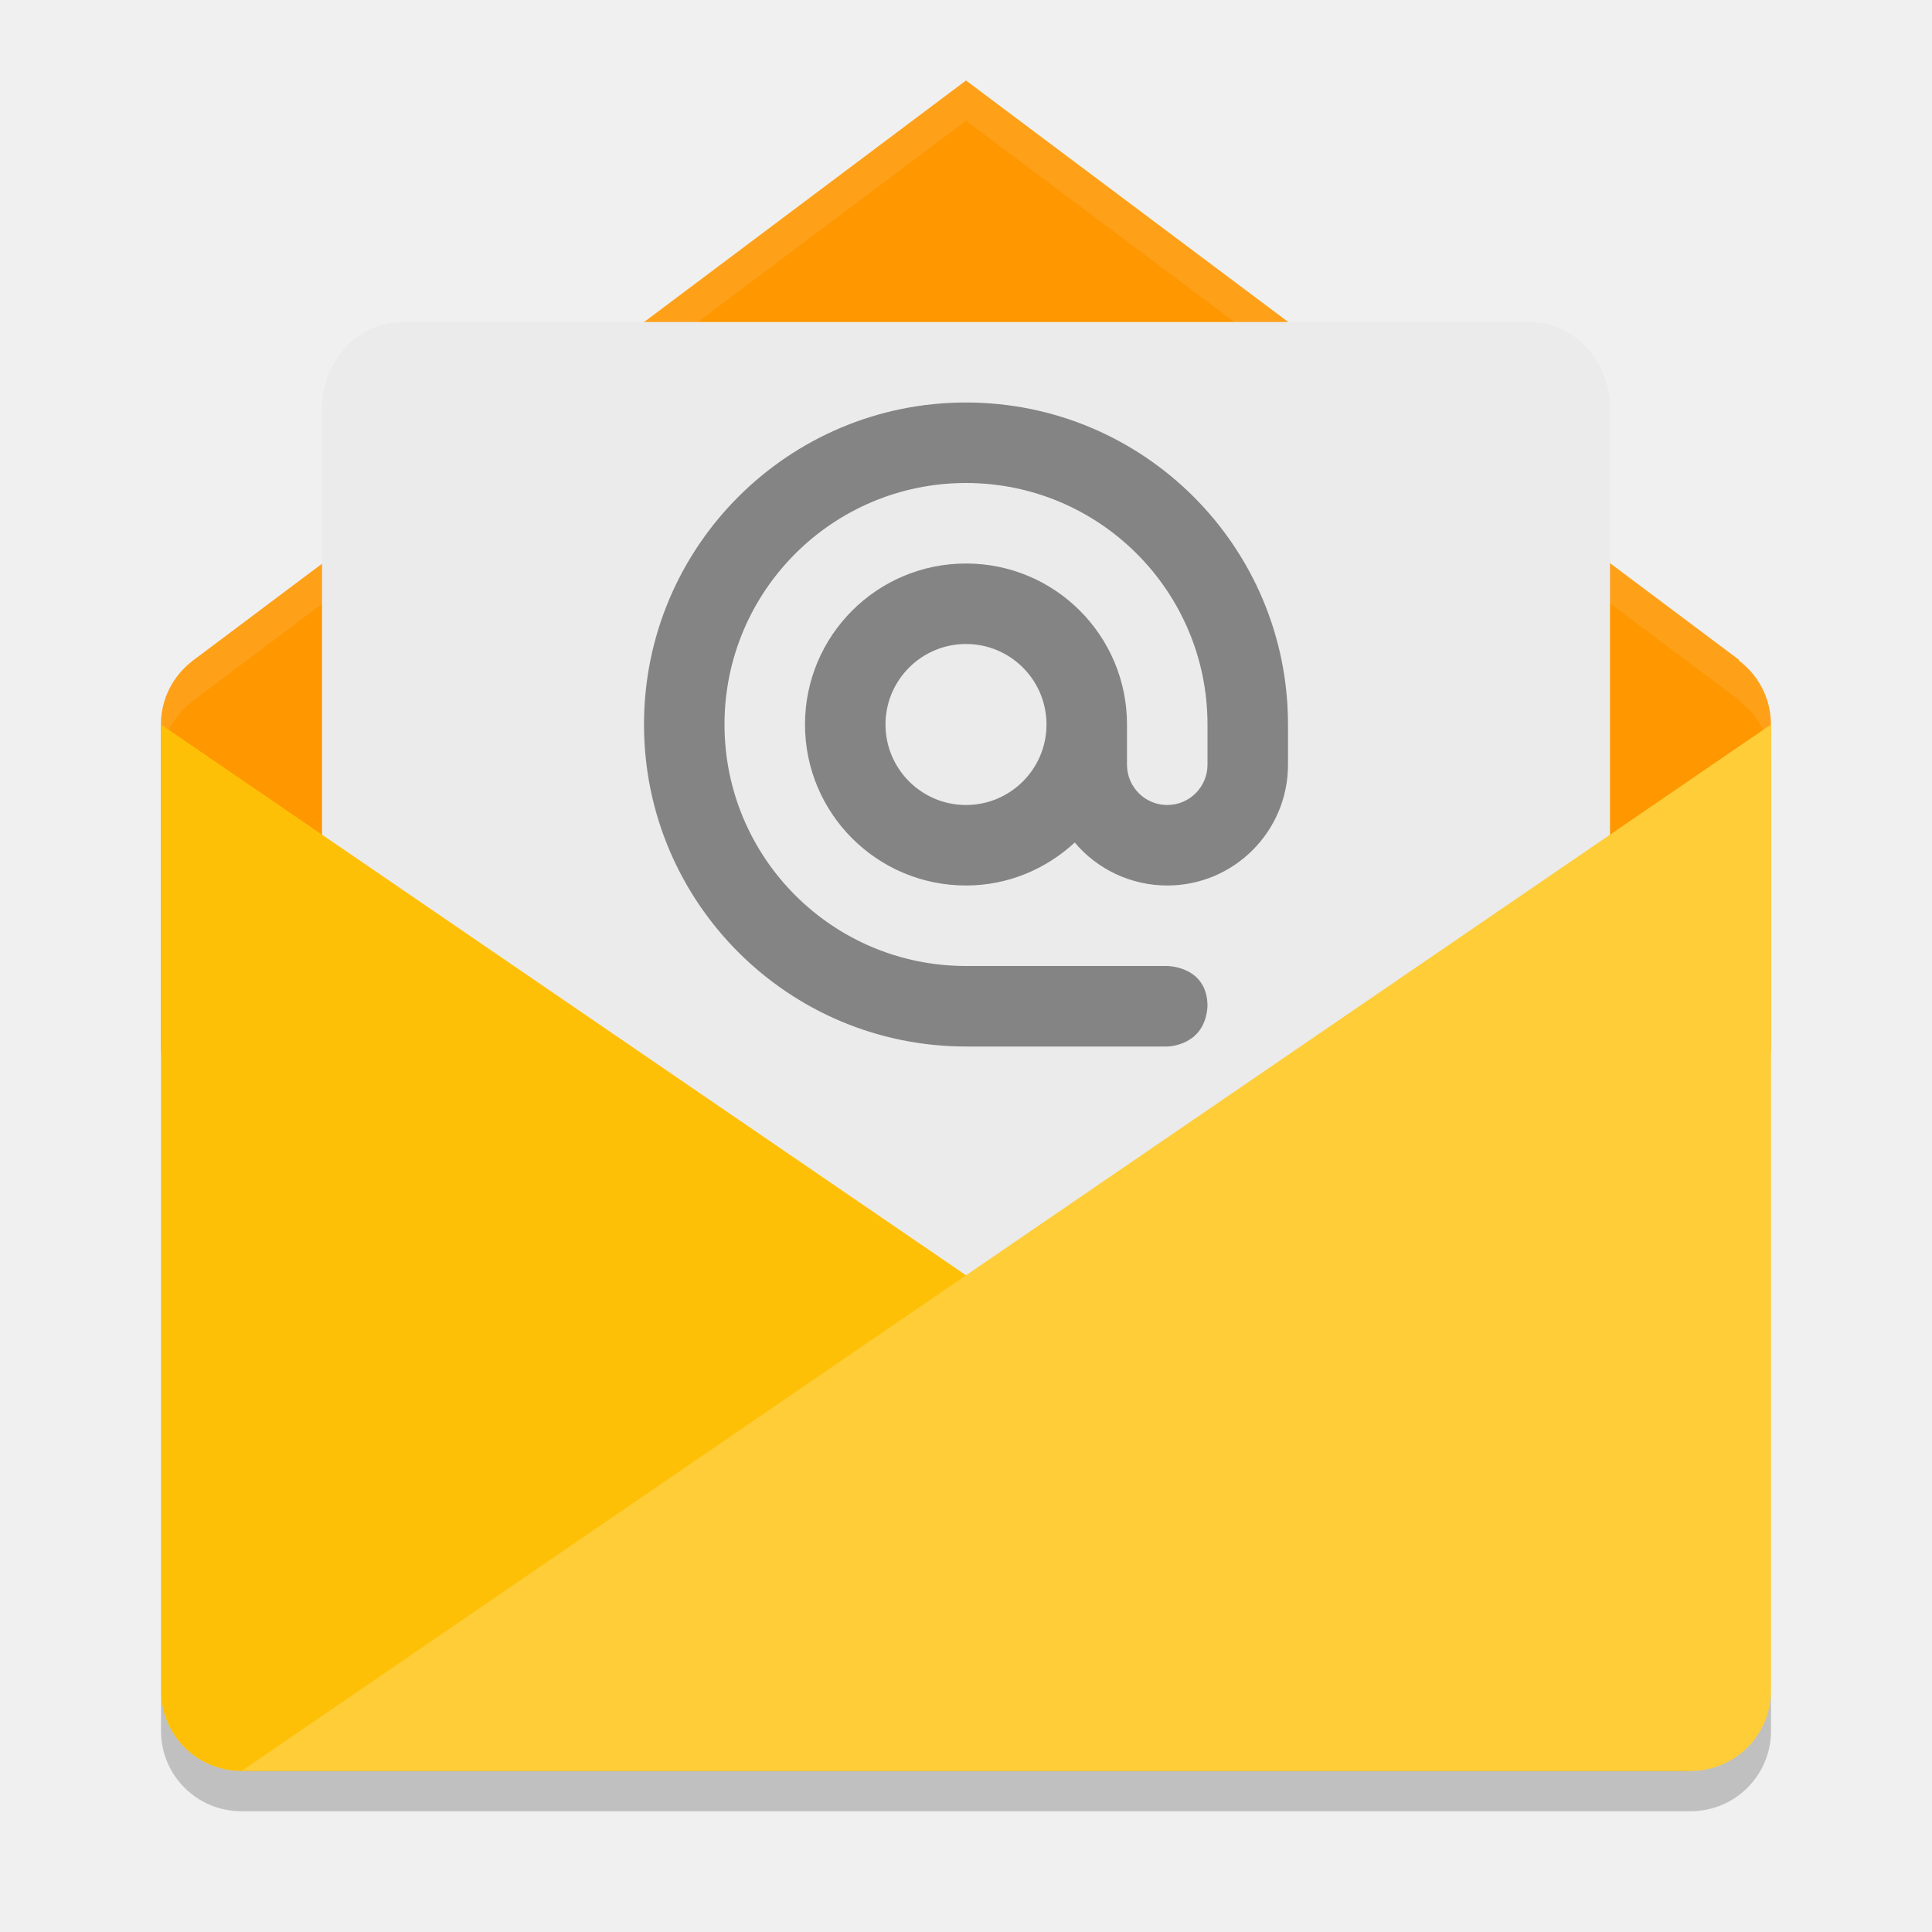
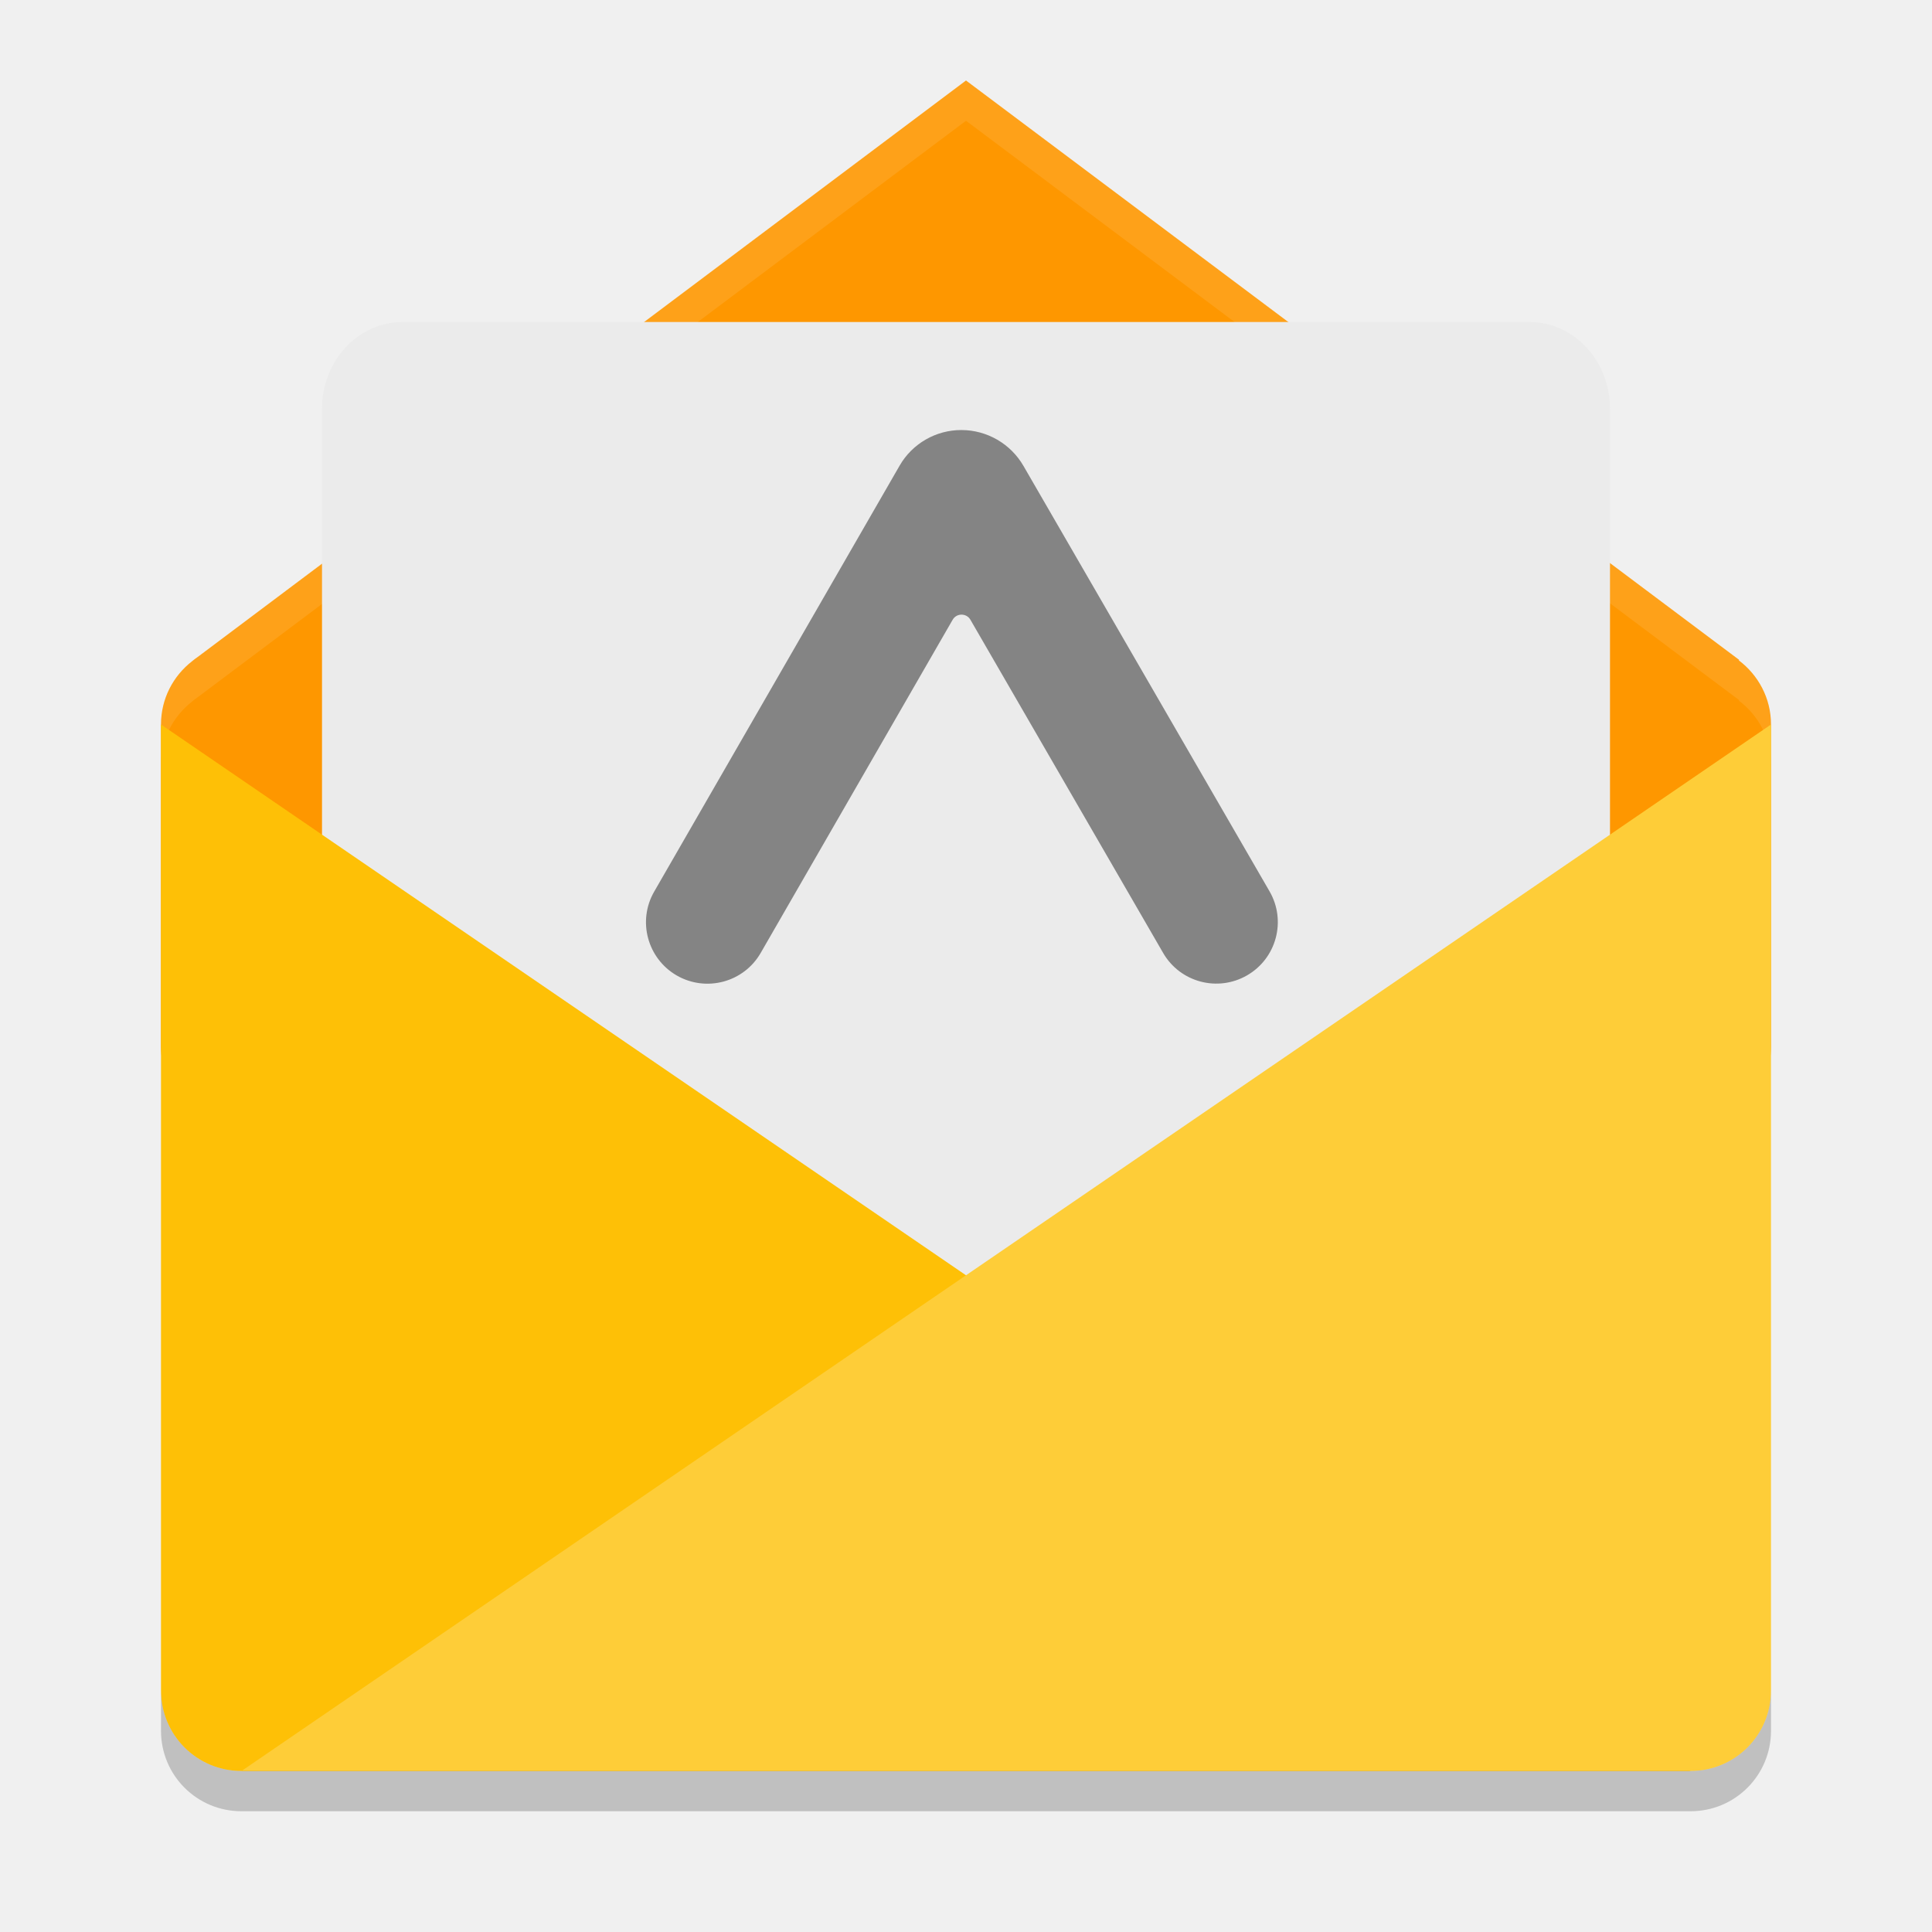
- <svg xmlns="http://www.w3.org/2000/svg" width="24" height="24" version="1">
-   <path fill="#fe9700" d="m12 1-9.545 7.162c-0.021 0.013-0.039 0.029-0.059 0.044l-0.012 0.009v0.001c-0.233 0.182-0.385 0.464-0.385 0.784v4c0 0.554 0.446 1 1 1h18c0.554 0 1-0.446 1-1v-4c0-0.328-0.158-0.615-0.4-0.797l0.004-0.006z" />
-   <path fill="#fff" opacity=".1" d="m12 1-9.545 7.162c-0.021 0.013-0.039 0.029-0.059 0.044l-0.012 0.009v0.001c-0.233 0.182-0.385 0.464-0.385 0.784v0.5c0-0.32 0.152-0.601 0.385-0.784v-0.001l0.012-0.009c0.019-0.015 0.038-0.031 0.059-0.044l9.545-7.162 9.604 7.197-0.004 0.006c0.243 0.182 0.401 0.469 0.401 0.796v-0.5c0-0.328-0.158-0.615-0.4-0.797l0.004-0.006-9.604-7.197z" />
-   <rect fill="#ebebeb" width="16" height="14" x="4" y="4" rx="1" ry="1.077" />
-   <path fill="#848484" d="m12 5c-2.209 0-4 1.791-4 4 0 2.209 1.791 4 4 4h2.5s0.469 0 0.5-0.5c0-0.5-0.5-0.5-0.5-0.5h-2.5c-1.657 0-3-1.343-3-3 0-1.657 1.343-3 3-3 1.657 0 3 1.343 3 3v0.5c0 0.276-0.224 0.5-0.5 0.5s-0.5-0.224-0.5-0.5v-0.5c0-1.105-0.895-2-2-2-1.105 0-2 0.895-2 2 0 1.105 0.895 2 2 2 0.523 0 0.995-0.205 1.351-0.534 0.285 0.339 0.706 0.534 1.149 0.534 0.828 0 1.5-0.672 1.5-1.5v-0.5c0-2.209-1.791-4-4-4zm0 3c0.552 0 1 0.448 1 1 0 0.552-0.448 1-1 1-0.552 0-1-0.448-1-1 0-0.552 0.448-1 1-1z" />
-   <path fill="#fec006" d="m2 9 19 13h-18c-0.554 0-1-0.446-1-1z" />
-   <path fill="#fecd38" d="m21 22c0.554 0 1-0.446 1-1v-12l-19 13z" />
-   <path opacity=".2" d="m2 21v0.5c0 0.554 0.446 1 1 1h18c0.554 0 1-0.446 1-1v-0.5c0 0.554-0.446 1-1 1h-18c-0.554 0-1-0.446-1-1z" />
+ <svg xmlns="http://www.w3.org/2000/svg" width="24" height="24" viewBox="0 0 24 24" fill="none">
+   <path d="M12 1L2.455 8.162C2.434 8.175 2.416 8.191 2.396 8.206L2.385 8.215C2.152 8.397 2 8.679 2 9V13C2 13.554 2.446 14 3 14H21C21.554 14 22 13.554 22 13V9C22 8.672 21.841 8.385 21.6 8.203L21.604 8.197L12 1Z" fill="#FE9700" />
+   <path opacity="0.1" d="M12 1L2.455 8.162C2.434 8.175 2.416 8.191 2.396 8.206L2.385 8.215C2.152 8.397 2 8.679 2 9V9.5C2 9.18 2.152 8.898 2.385 8.716V8.715L2.396 8.706C2.416 8.691 2.435 8.675 2.455 8.662L12 1.5L21.604 8.697L21.6 8.703C21.843 8.885 22.001 9.172 22.001 9.5V9C22.001 8.672 21.843 8.385 21.601 8.203L21.605 8.197L12.001 1L12 1Z" fill="white" />
+   <path d="M19 4H5C4.448 4 4 4.482 4 5.077V16.923C4 17.518 4.448 18 5 18H19C19.552 18 20 17.518 20 16.923V5.077C20 4.482 19.552 4 19 4Z" fill="#EBEBEB" />
+   <path d="M2 9L21 22H3C2.446 22 2 21.554 2 21V9Z" fill="#FEC006" />
+   <path d="M21 22C21.554 22 22 21.554 22 21V9L3 22H21Z" fill="#FECD38" />
+   <path opacity="0.2" d="M2 21V21.5C2 22.054 2.446 22.5 3 22.5H21C21.554 22.5 22 22.054 22 21.5V21C22 21.554 21.554 22 21 22H3C2.446 22 2 21.554 2 21Z" fill="black" />
+   <g clip-path="url(#clip0_855_220)">
+     <path fill-rule="evenodd" clip-rule="evenodd" d="M12.055 7.699C12.006 7.614 11.883 7.614 11.834 7.699L9.45 11.837C9.24 12.203 8.773 12.328 8.407 12.118C8.042 11.907 7.916 11.44 8.127 11.075L11.175 5.785C11.333 5.51 11.627 5.341 11.944 5.342C12.262 5.343 12.555 5.513 12.714 5.788L15.771 11.073C15.982 11.438 15.857 11.905 15.492 12.116C15.127 12.327 14.66 12.203 14.449 11.838L12.055 7.699Z" fill="#848484" />
+   </g>
+   <defs>
+     <clipPath id="clip0_855_220">
+       <rect width="7.891" height="7" fill="white" transform="translate(8 5.2998)" />
+     </clipPath>
+   </defs>
</svg>
